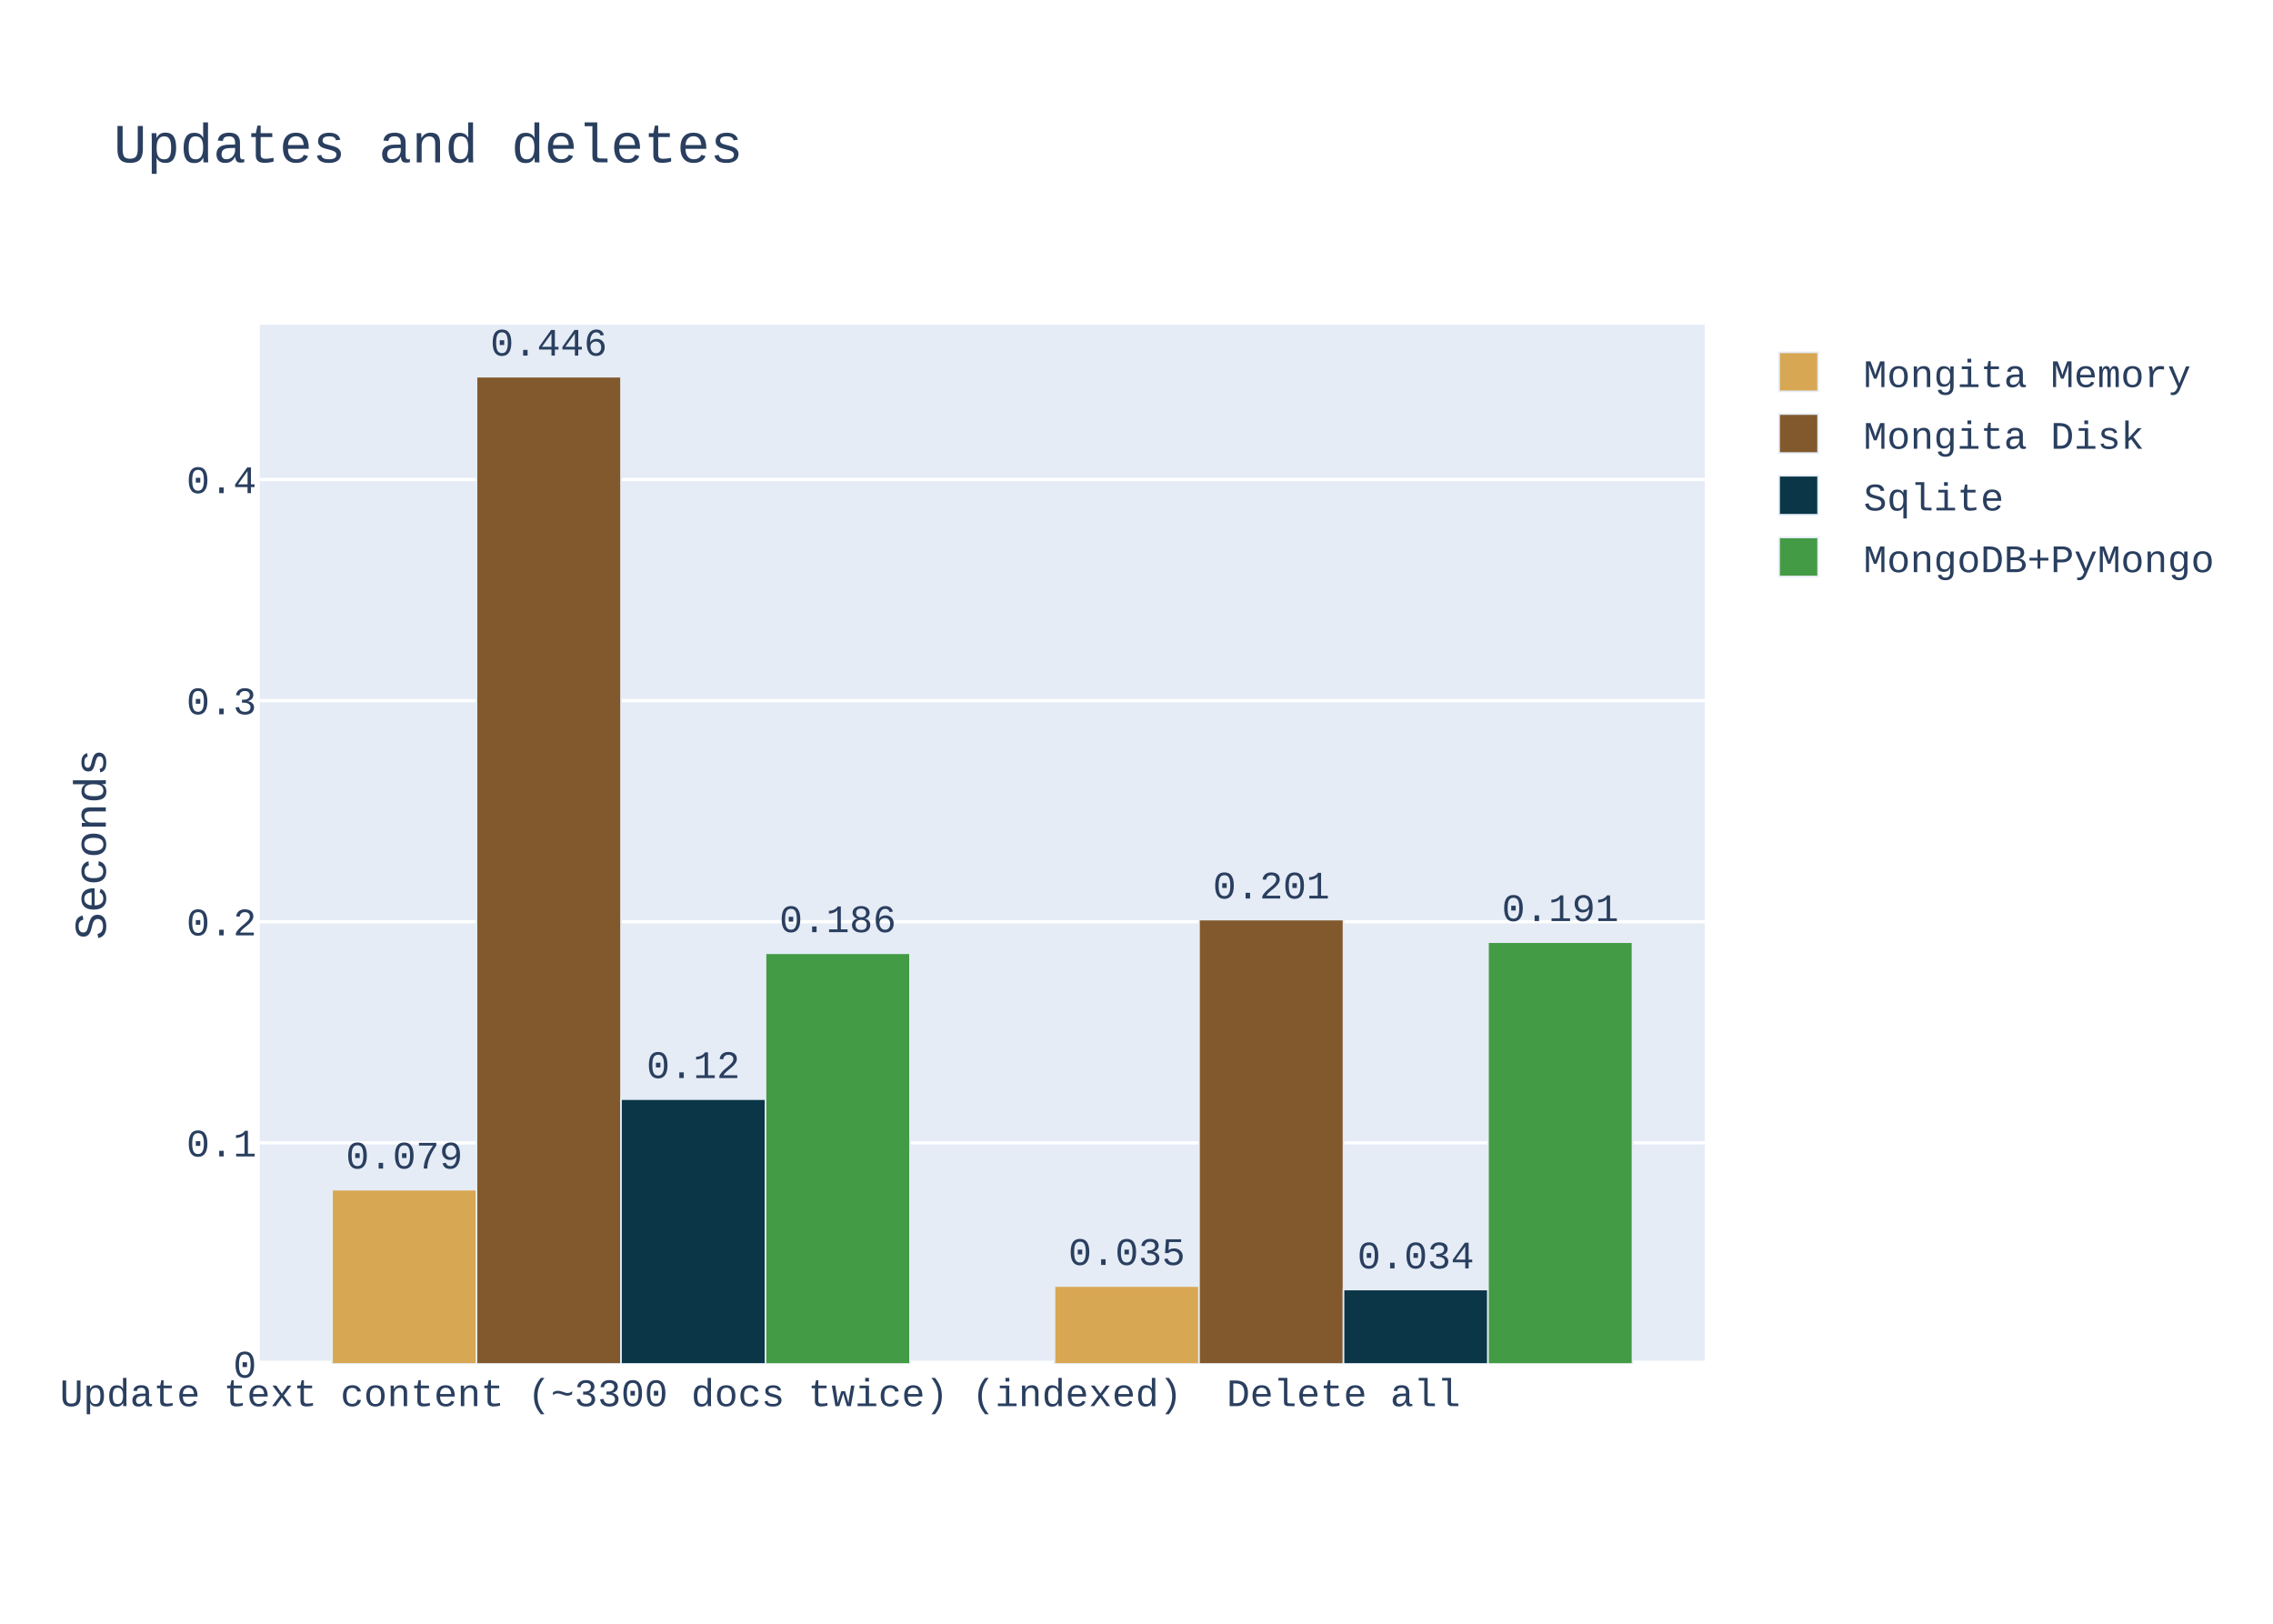
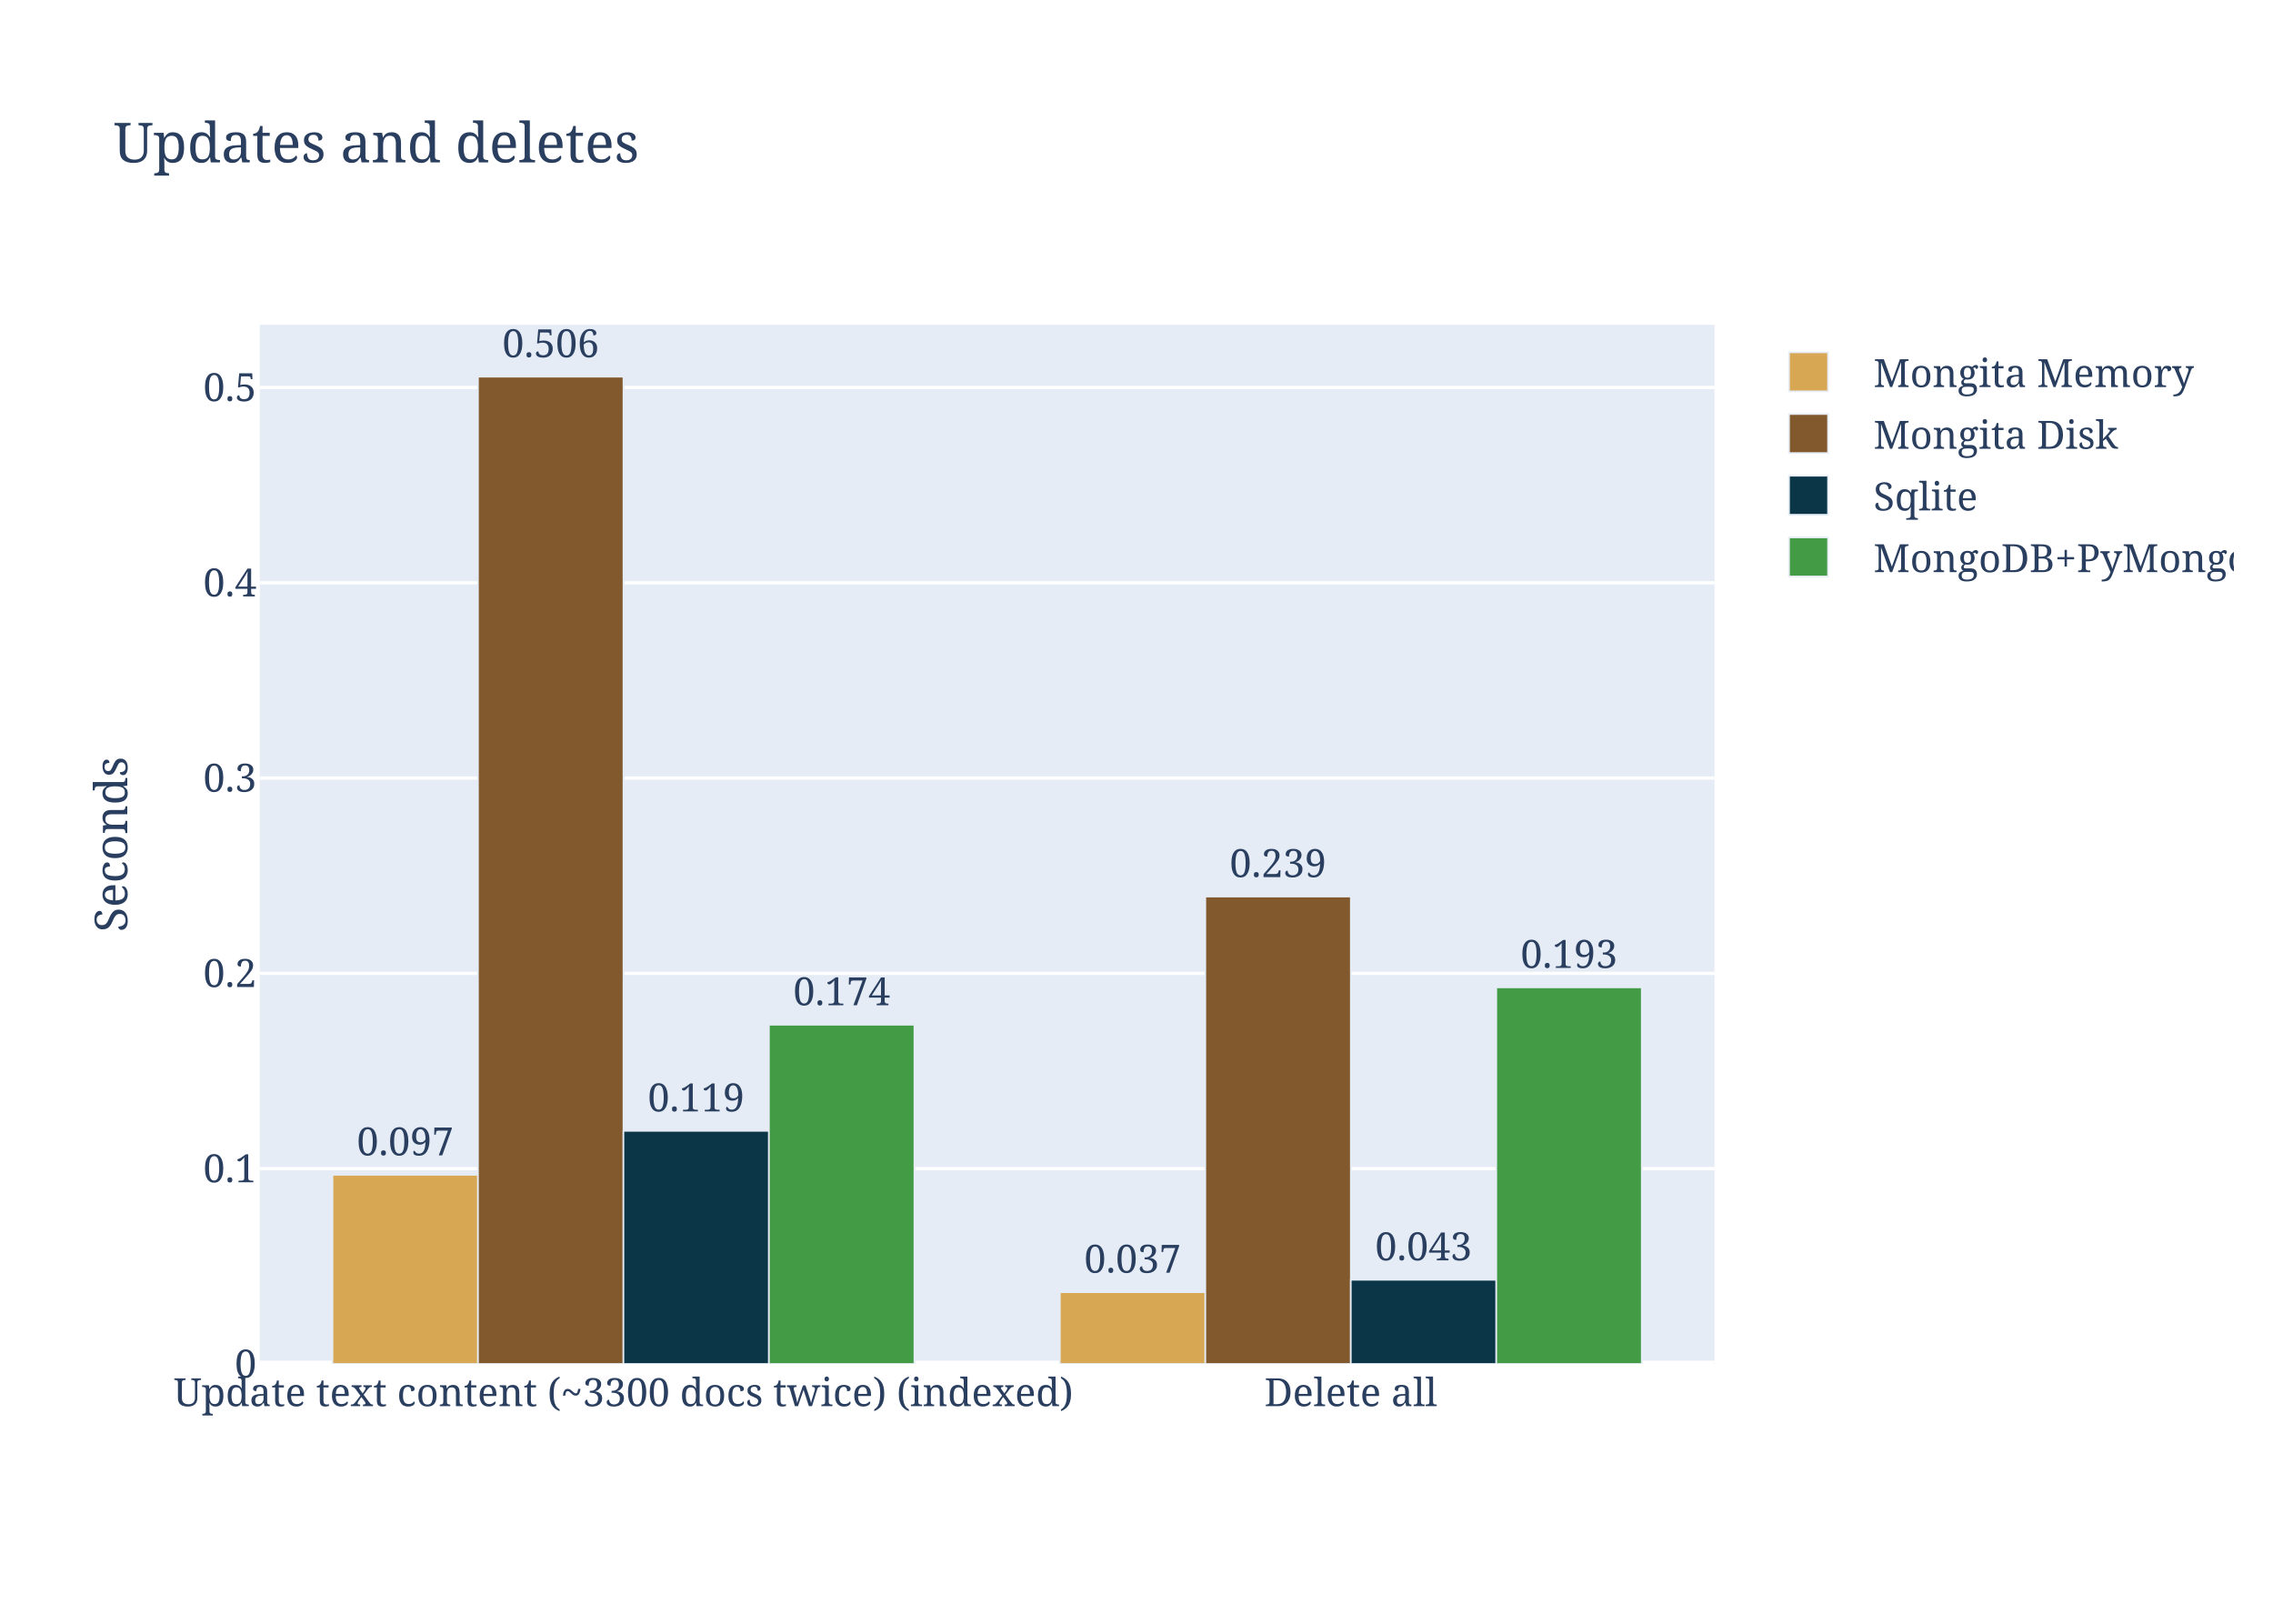
<svg xmlns="http://www.w3.org/2000/svg" class="main-svg" width="700" height="500" style="" viewBox="0 0 700 500">
  <rect x="0" y="0" width="700" height="500" style="fill: rgb(255, 255, 255); fill-opacity: 1;" />
-   <defs id="defs-90200f">
+   <defs id="defs-1cde96">
    <g class="clips">
-       <clipPath id="clip90200fxyplot" class="plotclip">
-         <rect width="445" height="320" />
-       </clipPath>
-       <clipPath class="axesclip" id="clip90200fx">
-         <rect x="80" y="0" width="445" height="500" />
-       </clipPath>
-       <clipPath class="axesclip" id="clip90200fy">
+       <clipPath id="clip1cde96xyplot" class="plotclip">
+         <rect width="448" height="320" />
+       </clipPath>
+       <clipPath class="axesclip" id="clip1cde96x">
+         <rect x="80" y="0" width="448" height="500" />
+       </clipPath>
+       <clipPath class="axesclip" id="clip1cde96y">
        <rect x="0" y="100" width="700" height="320" />
      </clipPath>
-       <clipPath class="axesclip" id="clip90200fxy">
-         <rect x="80" y="100" width="445" height="320" />
+       <clipPath class="axesclip" id="clip1cde96xy">
+         <rect x="80" y="100" width="448" height="320" />
      </clipPath>
    </g>
    <g class="gradients" />
  </defs>
  <g class="bglayer">
-     <rect class="bg" x="80" y="100" width="445" height="320" style="fill: rgb(229, 236, 246); fill-opacity: 1; stroke-width: 0;" />
+     <rect class="bg" x="80" y="100" width="448" height="320" style="fill: rgb(229, 236, 246); fill-opacity: 1; stroke-width: 0;" />
  </g>
  <g class="layer-below">
    <g class="imagelayer" />
    <g class="shapelayer" />
  </g>
  <g class="cartesianlayer">
    <g class="subplot xy">
      <g class="layer-subplot">
        <g class="shapelayer" />
        <g class="imagelayer" />
      </g>
      <g class="gridlayer">
        <g class="x" />
        <g class="y">
-           <path class="ygrid crisp" transform="translate(0,351.91)" d="M80,0h445" style="stroke: rgb(255, 255, 255); stroke-opacity: 1; stroke-width: 1px;" />
-           <path class="ygrid crisp" transform="translate(0,283.83)" d="M80,0h445" style="stroke: rgb(255, 255, 255); stroke-opacity: 1; stroke-width: 1px;" />
-           <path class="ygrid crisp" transform="translate(0,215.74)" d="M80,0h445" style="stroke: rgb(255, 255, 255); stroke-opacity: 1; stroke-width: 1px;" />
-           <path class="ygrid crisp" transform="translate(0,147.65)" d="M80,0h445" style="stroke: rgb(255, 255, 255); stroke-opacity: 1; stroke-width: 1px;" />
+           <path class="ygrid crisp" transform="translate(0,359.86)" d="M80,0h448" style="stroke: rgb(255, 255, 255); stroke-opacity: 1; stroke-width: 1px;" />
+           <path class="ygrid crisp" transform="translate(0,299.73)" d="M80,0h448" style="stroke: rgb(255, 255, 255); stroke-opacity: 1; stroke-width: 1px;" />
+           <path class="ygrid crisp" transform="translate(0,239.59)" d="M80,0h448" style="stroke: rgb(255, 255, 255); stroke-opacity: 1; stroke-width: 1px;" />
+           <path class="ygrid crisp" transform="translate(0,179.46)" d="M80,0h448" style="stroke: rgb(255, 255, 255); stroke-opacity: 1; stroke-width: 1px;" />
+           <path class="ygrid crisp" transform="translate(0,119.32)" d="M80,0h448" style="stroke: rgb(255, 255, 255); stroke-opacity: 1; stroke-width: 1px;" />
        </g>
      </g>
      <g class="zerolinelayer">
-         <path class="yzl zl crisp" transform="translate(0,420)" d="M80,0h445" style="stroke: rgb(255, 255, 255); stroke-opacity: 1; stroke-width: 2px;" />
+         <path class="yzl zl crisp" transform="translate(0,420)" d="M80,0h448" style="stroke: rgb(255, 255, 255); stroke-opacity: 1; stroke-width: 2px;" />
      </g>
      <path class="xlines-below" />
      <path class="ylines-below" />
      <g class="overlines-below" />
      <g class="xaxislayer-below" />
      <g class="yaxislayer-below" />
      <g class="overaxes-below" />
-       <g class="plot" transform="translate(80,100)" clip-path="url('#clip90200fxyplot')">
+       <g class="plot" transform="translate(80,100)" clip-path="url('#clip1cde96xyplot')">
        <g class="barlayer mlayer">
          <g class="trace bars" style="opacity: 1;">
            <g class="points">
              <g class="point">
-                 <path d="M22.25,320V266.33H66.75V320Z" style="vector-effect: non-scaling-stroke; opacity: 1; stroke-width: 0.5px; fill: rgb(216, 167, 83); fill-opacity: 1; stroke: rgb(229, 236, 246); stroke-opacity: 1;" />
-                 <text class="bartext bartext-outside" text-anchor="middle" data-notex="1" x="0" y="0" style="font-family: 'Courier New'; font-size: 12px; fill: rgb(42, 63, 95); fill-opacity: 1; white-space: pre;" transform="translate(44.5,259.83)">0.079</text>
-               </g>
-               <g class="point">
-                 <path d="M244.75,320V296.02H289.25V320Z" style="vector-effect: non-scaling-stroke; opacity: 1; stroke-width: 0.5px; fill: rgb(216, 167, 83); fill-opacity: 1; stroke: rgb(229, 236, 246); stroke-opacity: 1;" />
-                 <text class="bartext bartext-outside" text-anchor="middle" data-notex="1" x="0" y="0" style="font-family: 'Courier New'; font-size: 12px; fill: rgb(42, 63, 95); fill-opacity: 1; white-space: pre;" transform="translate(267,289.52)">0.035</text>
-               </g>
-             </g>
-           </g>
-           <g class="trace bars" style="opacity: 1;">
-             <g class="points">
-               <g class="point">
-                 <path d="M66.75,320V16H111.25V320Z" style="vector-effect: non-scaling-stroke; opacity: 1; stroke-width: 0.5px; fill: rgb(130, 89, 44); fill-opacity: 1; stroke: rgb(229, 236, 246); stroke-opacity: 1;" />
-                 <text class="bartext bartext-outside" text-anchor="middle" data-notex="1" x="0" y="0" style="font-family: 'Courier New'; font-size: 12px; fill: rgb(42, 63, 95); fill-opacity: 1; white-space: pre;" transform="translate(89,9.5)">0.446</text>
-               </g>
-               <g class="point">
-                 <path d="M289.25,320V183.17H333.75V320Z" style="vector-effect: non-scaling-stroke; opacity: 1; stroke-width: 0.5px; fill: rgb(130, 89, 44); fill-opacity: 1; stroke: rgb(229, 236, 246); stroke-opacity: 1;" />
-                 <text class="bartext bartext-outside" text-anchor="middle" data-notex="1" x="0" y="0" style="font-family: 'Courier New'; font-size: 12px; fill: rgb(42, 63, 95); fill-opacity: 1; white-space: pre;" transform="translate(311.5,176.67)">0.201</text>
-               </g>
-             </g>
-           </g>
-           <g class="trace bars" style="opacity: 1;">
-             <g class="points">
-               <g class="point">
-                 <path d="M111.25,320V238.46H155.75V320Z" style="vector-effect: non-scaling-stroke; opacity: 1; stroke-width: 0.5px; fill: rgb(11, 54, 71); fill-opacity: 1; stroke: rgb(229, 236, 246); stroke-opacity: 1;" />
-                 <text class="bartext bartext-outside" text-anchor="middle" data-notex="1" x="0" y="0" style="font-family: 'Courier New'; font-size: 12px; fill: rgb(42, 63, 95); fill-opacity: 1; white-space: pre;" transform="translate(133.5,231.96)">0.12</text>
-               </g>
-               <g class="point">
-                 <path d="M333.75,320V297.08H378.25V320Z" style="vector-effect: non-scaling-stroke; opacity: 1; stroke-width: 0.5px; fill: rgb(11, 54, 71); fill-opacity: 1; stroke: rgb(229, 236, 246); stroke-opacity: 1;" />
-                 <text class="bartext bartext-outside" text-anchor="middle" data-notex="1" x="0" y="0" style="font-family: 'Courier New'; font-size: 12px; fill: rgb(42, 63, 95); fill-opacity: 1; white-space: pre;" transform="translate(356,290.58)">0.034</text>
-               </g>
-             </g>
-           </g>
-           <g class="trace bars" style="opacity: 1;">
-             <g class="points">
-               <g class="point">
-                 <path d="M155.75,320V193.53H200.25V320Z" style="vector-effect: non-scaling-stroke; opacity: 1; stroke-width: 0.5px; fill: rgb(68, 155, 69); fill-opacity: 1; stroke: rgb(229, 236, 246); stroke-opacity: 1;" />
-                 <text class="bartext bartext-outside" text-anchor="middle" data-notex="1" x="0" y="0" style="font-family: 'Courier New'; font-size: 12px; fill: rgb(42, 63, 95); fill-opacity: 1; white-space: pre;" transform="translate(178,187.03)">0.186</text>
-               </g>
-               <g class="point">
-                 <path d="M378.25,320V190.12H422.75V320Z" style="vector-effect: non-scaling-stroke; opacity: 1; stroke-width: 0.5px; fill: rgb(68, 155, 69); fill-opacity: 1; stroke: rgb(229, 236, 246); stroke-opacity: 1;" />
-                 <text class="bartext bartext-outside" text-anchor="middle" data-notex="1" x="0" y="0" style="font-family: 'Courier New'; font-size: 12px; fill: rgb(42, 63, 95); fill-opacity: 1; white-space: pre;" transform="translate(400.5,183.62)">0.191</text>
+                 <path d="M22.4,320V261.77H67.2V320Z" style="vector-effect: non-scaling-stroke; opacity: 1; stroke-width: 0.5px; fill: rgb(216, 167, 83); fill-opacity: 1; stroke: rgb(229, 236, 246); stroke-opacity: 1;" />
+                 <text class="bartext bartext-outside" text-anchor="middle" data-notex="1" x="0" y="0" style="font-family: Garamond; font-size: 12px; fill: rgb(42, 63, 95); fill-opacity: 1; white-space: pre;" transform="translate(44.8,255.77)">0.097</text>
+               </g>
+               <g class="point">
+                 <path d="M246.4,320V297.91H291.2V320Z" style="vector-effect: non-scaling-stroke; opacity: 1; stroke-width: 0.5px; fill: rgb(216, 167, 83); fill-opacity: 1; stroke: rgb(229, 236, 246); stroke-opacity: 1;" />
+                 <text class="bartext bartext-outside" text-anchor="middle" data-notex="1" x="0" y="0" style="font-family: Garamond; font-size: 12px; fill: rgb(42, 63, 95); fill-opacity: 1; white-space: pre;" transform="translate(268.8,291.91)">0.037</text>
+               </g>
+             </g>
+           </g>
+           <g class="trace bars" style="opacity: 1;">
+             <g class="points">
+               <g class="point">
+                 <path d="M67.2,320V16H112V320Z" style="vector-effect: non-scaling-stroke; opacity: 1; stroke-width: 0.5px; fill: rgb(130, 89, 44); fill-opacity: 1; stroke: rgb(229, 236, 246); stroke-opacity: 1;" />
+                 <text class="bartext bartext-outside" text-anchor="middle" data-notex="1" x="0" y="0" style="font-family: Garamond; font-size: 12px; fill: rgb(42, 63, 95); fill-opacity: 1; white-space: pre;" transform="translate(89.6,10)">0.506</text>
+               </g>
+               <g class="point">
+                 <path d="M291.2,320V176.08H336V320Z" style="vector-effect: non-scaling-stroke; opacity: 1; stroke-width: 0.5px; fill: rgb(130, 89, 44); fill-opacity: 1; stroke: rgb(229, 236, 246); stroke-opacity: 1;" />
+                 <text class="bartext bartext-outside" text-anchor="middle" data-notex="1" x="0" y="0" style="font-family: Garamond; font-size: 12px; fill: rgb(42, 63, 95); fill-opacity: 1; white-space: pre;" transform="translate(313.6,170.08)">0.239</text>
+               </g>
+             </g>
+           </g>
+           <g class="trace bars" style="opacity: 1;">
+             <g class="points">
+               <g class="point">
+                 <path d="M112,320V248.23H156.8V320Z" style="vector-effect: non-scaling-stroke; opacity: 1; stroke-width: 0.5px; fill: rgb(11, 54, 71); fill-opacity: 1; stroke: rgb(229, 236, 246); stroke-opacity: 1;" />
+                 <text class="bartext bartext-outside" text-anchor="middle" data-notex="1" x="0" y="0" style="font-family: Garamond; font-size: 12px; fill: rgb(42, 63, 95); fill-opacity: 1; white-space: pre;" transform="translate(134.4,242.23)">0.119</text>
+               </g>
+               <g class="point">
+                 <path d="M336,320V294.09H380.8V320Z" style="vector-effect: non-scaling-stroke; opacity: 1; stroke-width: 0.5px; fill: rgb(11, 54, 71); fill-opacity: 1; stroke: rgb(229, 236, 246); stroke-opacity: 1;" />
+                 <text class="bartext bartext-outside" text-anchor="middle" data-notex="1" x="0" y="0" style="font-family: Garamond; font-size: 12px; fill: rgb(42, 63, 95); fill-opacity: 1; white-space: pre;" transform="translate(358.4,288.09)">0.043</text>
+               </g>
+             </g>
+           </g>
+           <g class="trace bars" style="opacity: 1;">
+             <g class="points">
+               <g class="point">
+                 <path d="M156.8,320V215.55H201.6V320Z" style="vector-effect: non-scaling-stroke; opacity: 1; stroke-width: 0.5px; fill: rgb(68, 155, 69); fill-opacity: 1; stroke: rgb(229, 236, 246); stroke-opacity: 1;" />
+                 <text class="bartext bartext-outside" text-anchor="middle" data-notex="1" x="0" y="0" style="font-family: Garamond; font-size: 12px; fill: rgb(42, 63, 95); fill-opacity: 1; white-space: pre;" transform="translate(179.2,209.55)">0.174</text>
+               </g>
+               <g class="point">
+                 <path d="M380.8,320V204.05H425.6V320Z" style="vector-effect: non-scaling-stroke; opacity: 1; stroke-width: 0.5px; fill: rgb(68, 155, 69); fill-opacity: 1; stroke: rgb(229, 236, 246); stroke-opacity: 1;" />
+                 <text class="bartext bartext-outside" text-anchor="middle" data-notex="1" x="0" y="0" style="font-family: Garamond; font-size: 12px; fill: rgb(42, 63, 95); fill-opacity: 1; white-space: pre;" transform="translate(403.2,198.05)">0.193</text>
              </g>
            </g>
          </g>
        </g>
      </g>
      <g class="overplot" />
      <path class="xlines-above crisp" d="M0,0" style="fill: none;" />
      <path class="ylines-above crisp" d="M0,0" style="fill: none;" />
      <g class="overlines-above" />
      <g class="xaxislayer-above">
        <g class="xtick">
-           <text text-anchor="middle" x="0" y="433" transform="translate(191.25,0)" style="font-family: 'Courier New'; font-size: 12px; fill: rgb(42, 63, 95); fill-opacity: 1; white-space: pre;">Update text content (~3300 docs twice) (indexed)</text>
+           <text text-anchor="middle" x="0" y="433" transform="translate(192,0)" style="font-family: Garamond; font-size: 12px; fill: rgb(42, 63, 95); fill-opacity: 1; white-space: pre;">Update text content (~3300 docs twice) (indexed)</text>
        </g>
        <g class="xtick">
-           <text text-anchor="middle" x="0" y="433" transform="translate(413.75,0)" style="font-family: 'Courier New'; font-size: 12px; fill: rgb(42, 63, 95); fill-opacity: 1; white-space: pre;">Delete all</text>
+           <text text-anchor="middle" x="0" y="433" transform="translate(416,0)" style="font-family: Garamond; font-size: 12px; fill: rgb(42, 63, 95); fill-opacity: 1; white-space: pre;">Delete all</text>
        </g>
      </g>
      <g class="yaxislayer-above">
        <g class="ytick">
-           <text text-anchor="end" x="79" y="4.2" transform="translate(0,420)" style="font-family: 'Courier New'; font-size: 12px; fill: rgb(42, 63, 95); fill-opacity: 1; white-space: pre;">0</text>
-         </g>
-         <g class="ytick">
-           <text text-anchor="end" x="79" y="4.2" transform="translate(0,351.91)" style="font-family: 'Courier New'; font-size: 12px; fill: rgb(42, 63, 95); fill-opacity: 1; white-space: pre;">0.1</text>
-         </g>
-         <g class="ytick">
-           <text text-anchor="end" x="79" y="4.2" transform="translate(0,283.83)" style="font-family: 'Courier New'; font-size: 12px; fill: rgb(42, 63, 95); fill-opacity: 1; white-space: pre;">0.2</text>
-         </g>
-         <g class="ytick">
-           <text text-anchor="end" x="79" y="4.2" transform="translate(0,215.74)" style="font-family: 'Courier New'; font-size: 12px; fill: rgb(42, 63, 95); fill-opacity: 1; white-space: pre;">0.3</text>
-         </g>
-         <g class="ytick">
-           <text text-anchor="end" x="79" y="4.2" transform="translate(0,147.65)" style="font-family: 'Courier New'; font-size: 12px; fill: rgb(42, 63, 95); fill-opacity: 1; white-space: pre;">0.4</text>
+           <text text-anchor="end" x="79" y="4.2" transform="translate(0,420)" style="font-family: Garamond; font-size: 12px; fill: rgb(42, 63, 95); fill-opacity: 1; white-space: pre;">0</text>
+         </g>
+         <g class="ytick">
+           <text text-anchor="end" x="79" y="4.2" transform="translate(0,359.86)" style="font-family: Garamond; font-size: 12px; fill: rgb(42, 63, 95); fill-opacity: 1; white-space: pre;">0.1</text>
+         </g>
+         <g class="ytick">
+           <text text-anchor="end" x="79" y="4.2" transform="translate(0,299.73)" style="font-family: Garamond; font-size: 12px; fill: rgb(42, 63, 95); fill-opacity: 1; white-space: pre;">0.2</text>
+         </g>
+         <g class="ytick">
+           <text text-anchor="end" x="79" y="4.2" transform="translate(0,239.59)" style="font-family: Garamond; font-size: 12px; fill: rgb(42, 63, 95); fill-opacity: 1; white-space: pre;">0.3</text>
+         </g>
+         <g class="ytick">
+           <text text-anchor="end" x="79" y="4.2" transform="translate(0,179.46)" style="font-family: Garamond; font-size: 12px; fill: rgb(42, 63, 95); fill-opacity: 1; white-space: pre;">0.4</text>
+         </g>
+         <g class="ytick">
+           <text text-anchor="end" x="79" y="4.2" transform="translate(0,119.32)" style="font-family: Garamond; font-size: 12px; fill: rgb(42, 63, 95); fill-opacity: 1; white-space: pre;">0.5</text>
        </g>
      </g>
      <g class="overaxes-above" />
    </g>
  </g>
  <g class="polarlayer" />
  <g class="ternarylayer" />
  <g class="geolayer" />
  <g class="funnelarealayer" />
  <g class="pielayer" />
  <g class="treemaplayer" />
  <g class="sunburstlayer" />
  <g class="glimages" />
-   <defs id="topdefs-90200f">
+   <defs id="topdefs-1cde96">
    <g class="clips" />
-     <clipPath id="legend90200f">
-       <rect width="154" height="86" x="0" y="0" />
+     <clipPath id="legend1cde96">
+       <rect width="151" height="86" x="0" y="0" />
    </clipPath>
  </defs>
  <g class="layer-above">
    <g class="imagelayer" />
    <g class="shapelayer" />
  </g>
  <g class="infolayer">
-     <g class="legend" pointer-events="all" transform="translate(533.9,100)">
-       <rect class="bg" shape-rendering="crispEdges" width="154" height="86" x="0" y="0" style="stroke: rgb(68, 68, 68); stroke-opacity: 1; fill: rgb(255, 255, 255); fill-opacity: 1; stroke-width: 0px;" />
-       <g class="scrollbox" transform="" clip-path="url('#legend90200f')">
+     <g class="legend" pointer-events="all" transform="translate(536.96,100)">
+       <rect class="bg" shape-rendering="crispEdges" width="151" height="86" x="0" y="0" style="stroke: rgb(68, 68, 68); stroke-opacity: 1; fill: rgb(255, 255, 255); fill-opacity: 1; stroke-width: 0px;" />
+       <g class="scrollbox" transform="" clip-path="url('#legend1cde96')">
        <g class="groups">
          <g class="traces" transform="translate(0,14.5)" style="opacity: 1;">
-             <text class="legendtext" text-anchor="start" x="40" y="4.68" style="font-family: 'Courier New'; font-size: 12px; fill: rgb(42, 63, 95); fill-opacity: 1; white-space: pre;">Mongita Memory</text>
+             <text class="legendtext" text-anchor="start" x="40" y="4.68" style="font-family: Garamond; font-size: 12px; fill: rgb(42, 63, 95); fill-opacity: 1; white-space: pre;">Mongita Memory</text>
            <g class="layers" style="opacity: 1;">
              <g class="legendfill" />
              <g class="legendlines" />
              <g class="legendsymbols">
                <g class="legendpoints">
                  <path class="legendundefined" d="M6,6H-6V-6H6Z" transform="translate(20,0)" style="stroke-width: 0.5px; fill: rgb(216, 167, 83); fill-opacity: 1; stroke: rgb(229, 236, 246); stroke-opacity: 1;" />
                </g>
              </g>
            </g>
-             <rect class="legendtoggle" x="0" y="-9.5" width="148.031" height="19" style="fill: rgb(0, 0, 0); fill-opacity: 0;" />
+             <rect class="legendtoggle" x="0" y="-9.5" width="145.453" height="19" style="fill: rgb(0, 0, 0); fill-opacity: 0;" />
          </g>
          <g class="traces" transform="translate(0,33.5)" style="opacity: 1;">
-             <text class="legendtext" text-anchor="start" x="40" y="4.68" style="font-family: 'Courier New'; font-size: 12px; fill: rgb(42, 63, 95); fill-opacity: 1; white-space: pre;">Mongita Disk</text>
+             <text class="legendtext" text-anchor="start" x="40" y="4.68" style="font-family: Garamond; font-size: 12px; fill: rgb(42, 63, 95); fill-opacity: 1; white-space: pre;">Mongita Disk</text>
            <g class="layers" style="opacity: 1;">
              <g class="legendfill" />
              <g class="legendlines" />
              <g class="legendsymbols">
                <g class="legendpoints">
                  <path class="legendundefined" d="M6,6H-6V-6H6Z" transform="translate(20,0)" style="stroke-width: 0.5px; fill: rgb(130, 89, 44); fill-opacity: 1; stroke: rgb(229, 236, 246); stroke-opacity: 1;" />
                </g>
              </g>
            </g>
-             <rect class="legendtoggle" x="0" y="-9.5" width="148.031" height="19" style="fill: rgb(0, 0, 0); fill-opacity: 0;" />
+             <rect class="legendtoggle" x="0" y="-9.5" width="145.453" height="19" style="fill: rgb(0, 0, 0); fill-opacity: 0;" />
          </g>
          <g class="traces" transform="translate(0,52.5)" style="opacity: 1;">
-             <text class="legendtext" text-anchor="start" x="40" y="4.68" style="font-family: 'Courier New'; font-size: 12px; fill: rgb(42, 63, 95); fill-opacity: 1; white-space: pre;">Sqlite</text>
+             <text class="legendtext" text-anchor="start" x="40" y="4.68" style="font-family: Garamond; font-size: 12px; fill: rgb(42, 63, 95); fill-opacity: 1; white-space: pre;">Sqlite</text>
            <g class="layers" style="opacity: 1;">
              <g class="legendfill" />
              <g class="legendlines" />
              <g class="legendsymbols">
                <g class="legendpoints">
                  <path class="legendundefined" d="M6,6H-6V-6H6Z" transform="translate(20,0)" style="stroke-width: 0.5px; fill: rgb(11, 54, 71); fill-opacity: 1; stroke: rgb(229, 236, 246); stroke-opacity: 1;" />
                </g>
              </g>
            </g>
-             <rect class="legendtoggle" x="0" y="-9.5" width="148.031" height="19" style="fill: rgb(0, 0, 0); fill-opacity: 0;" />
+             <rect class="legendtoggle" x="0" y="-9.5" width="145.453" height="19" style="fill: rgb(0, 0, 0); fill-opacity: 0;" />
          </g>
          <g class="traces" transform="translate(0,71.5)" style="opacity: 1;">
-             <text class="legendtext" text-anchor="start" x="40" y="4.68" style="font-family: 'Courier New'; font-size: 12px; fill: rgb(42, 63, 95); fill-opacity: 1; white-space: pre;">MongoDB+PyMongo</text>
+             <text class="legendtext" text-anchor="start" x="40" y="4.68" style="font-family: Garamond; font-size: 12px; fill: rgb(42, 63, 95); fill-opacity: 1; white-space: pre;">MongoDB+PyMongo</text>
            <g class="layers" style="opacity: 1;">
              <g class="legendfill" />
              <g class="legendlines" />
              <g class="legendsymbols">
                <g class="legendpoints">
                  <path class="legendundefined" d="M6,6H-6V-6H6Z" transform="translate(20,0)" style="stroke-width: 0.5px; fill: rgb(68, 155, 69); fill-opacity: 1; stroke: rgb(229, 236, 246); stroke-opacity: 1;" />
                </g>
              </g>
            </g>
-             <rect class="legendtoggle" x="0" y="-9.5" width="148.031" height="19" style="fill: rgb(0, 0, 0); fill-opacity: 0;" />
+             <rect class="legendtoggle" x="0" y="-9.5" width="145.453" height="19" style="fill: rgb(0, 0, 0); fill-opacity: 0;" />
          </g>
        </g>
      </g>
      <rect class="scrollbar" rx="20" ry="3" width="0" height="0" x="0" y="0" style="fill: rgb(128, 139, 164); fill-opacity: 1;" />
    </g>
    <g class="g-gtitle">
-       <text class="gtitle" x="35" y="50" text-anchor="start" dy="0em" style="font-family: 'Courier New'; font-size: 17px; fill: rgb(42, 63, 95); opacity: 1; font-weight: normal; white-space: pre;">Updates and deletes</text>
+       <text class="gtitle" x="35" y="50" text-anchor="start" dy="0em" style="font-family: Garamond; font-size: 17px; fill: rgb(42, 63, 95); opacity: 1; font-weight: normal; white-space: pre;">Updates and deletes</text>
    </g>
    <g class="g-xtitle" />
    <g class="g-ytitle">
-       <text class="ytitle" transform="rotate(-90,32.59063,260)" x="32.591" y="260" text-anchor="middle" style="font-family: 'Courier New'; font-size: 14px; fill: rgb(42, 63, 95); opacity: 1; font-weight: normal; white-space: pre;">Seconds</text>
+       <text class="ytitle" transform="rotate(-90,39.2,260)" x="39.2" y="260" text-anchor="middle" style="font-family: Garamond; font-size: 14px; fill: rgb(42, 63, 95); opacity: 1; font-weight: normal; white-space: pre;">Seconds</text>
    </g>
  </g>
</svg>
